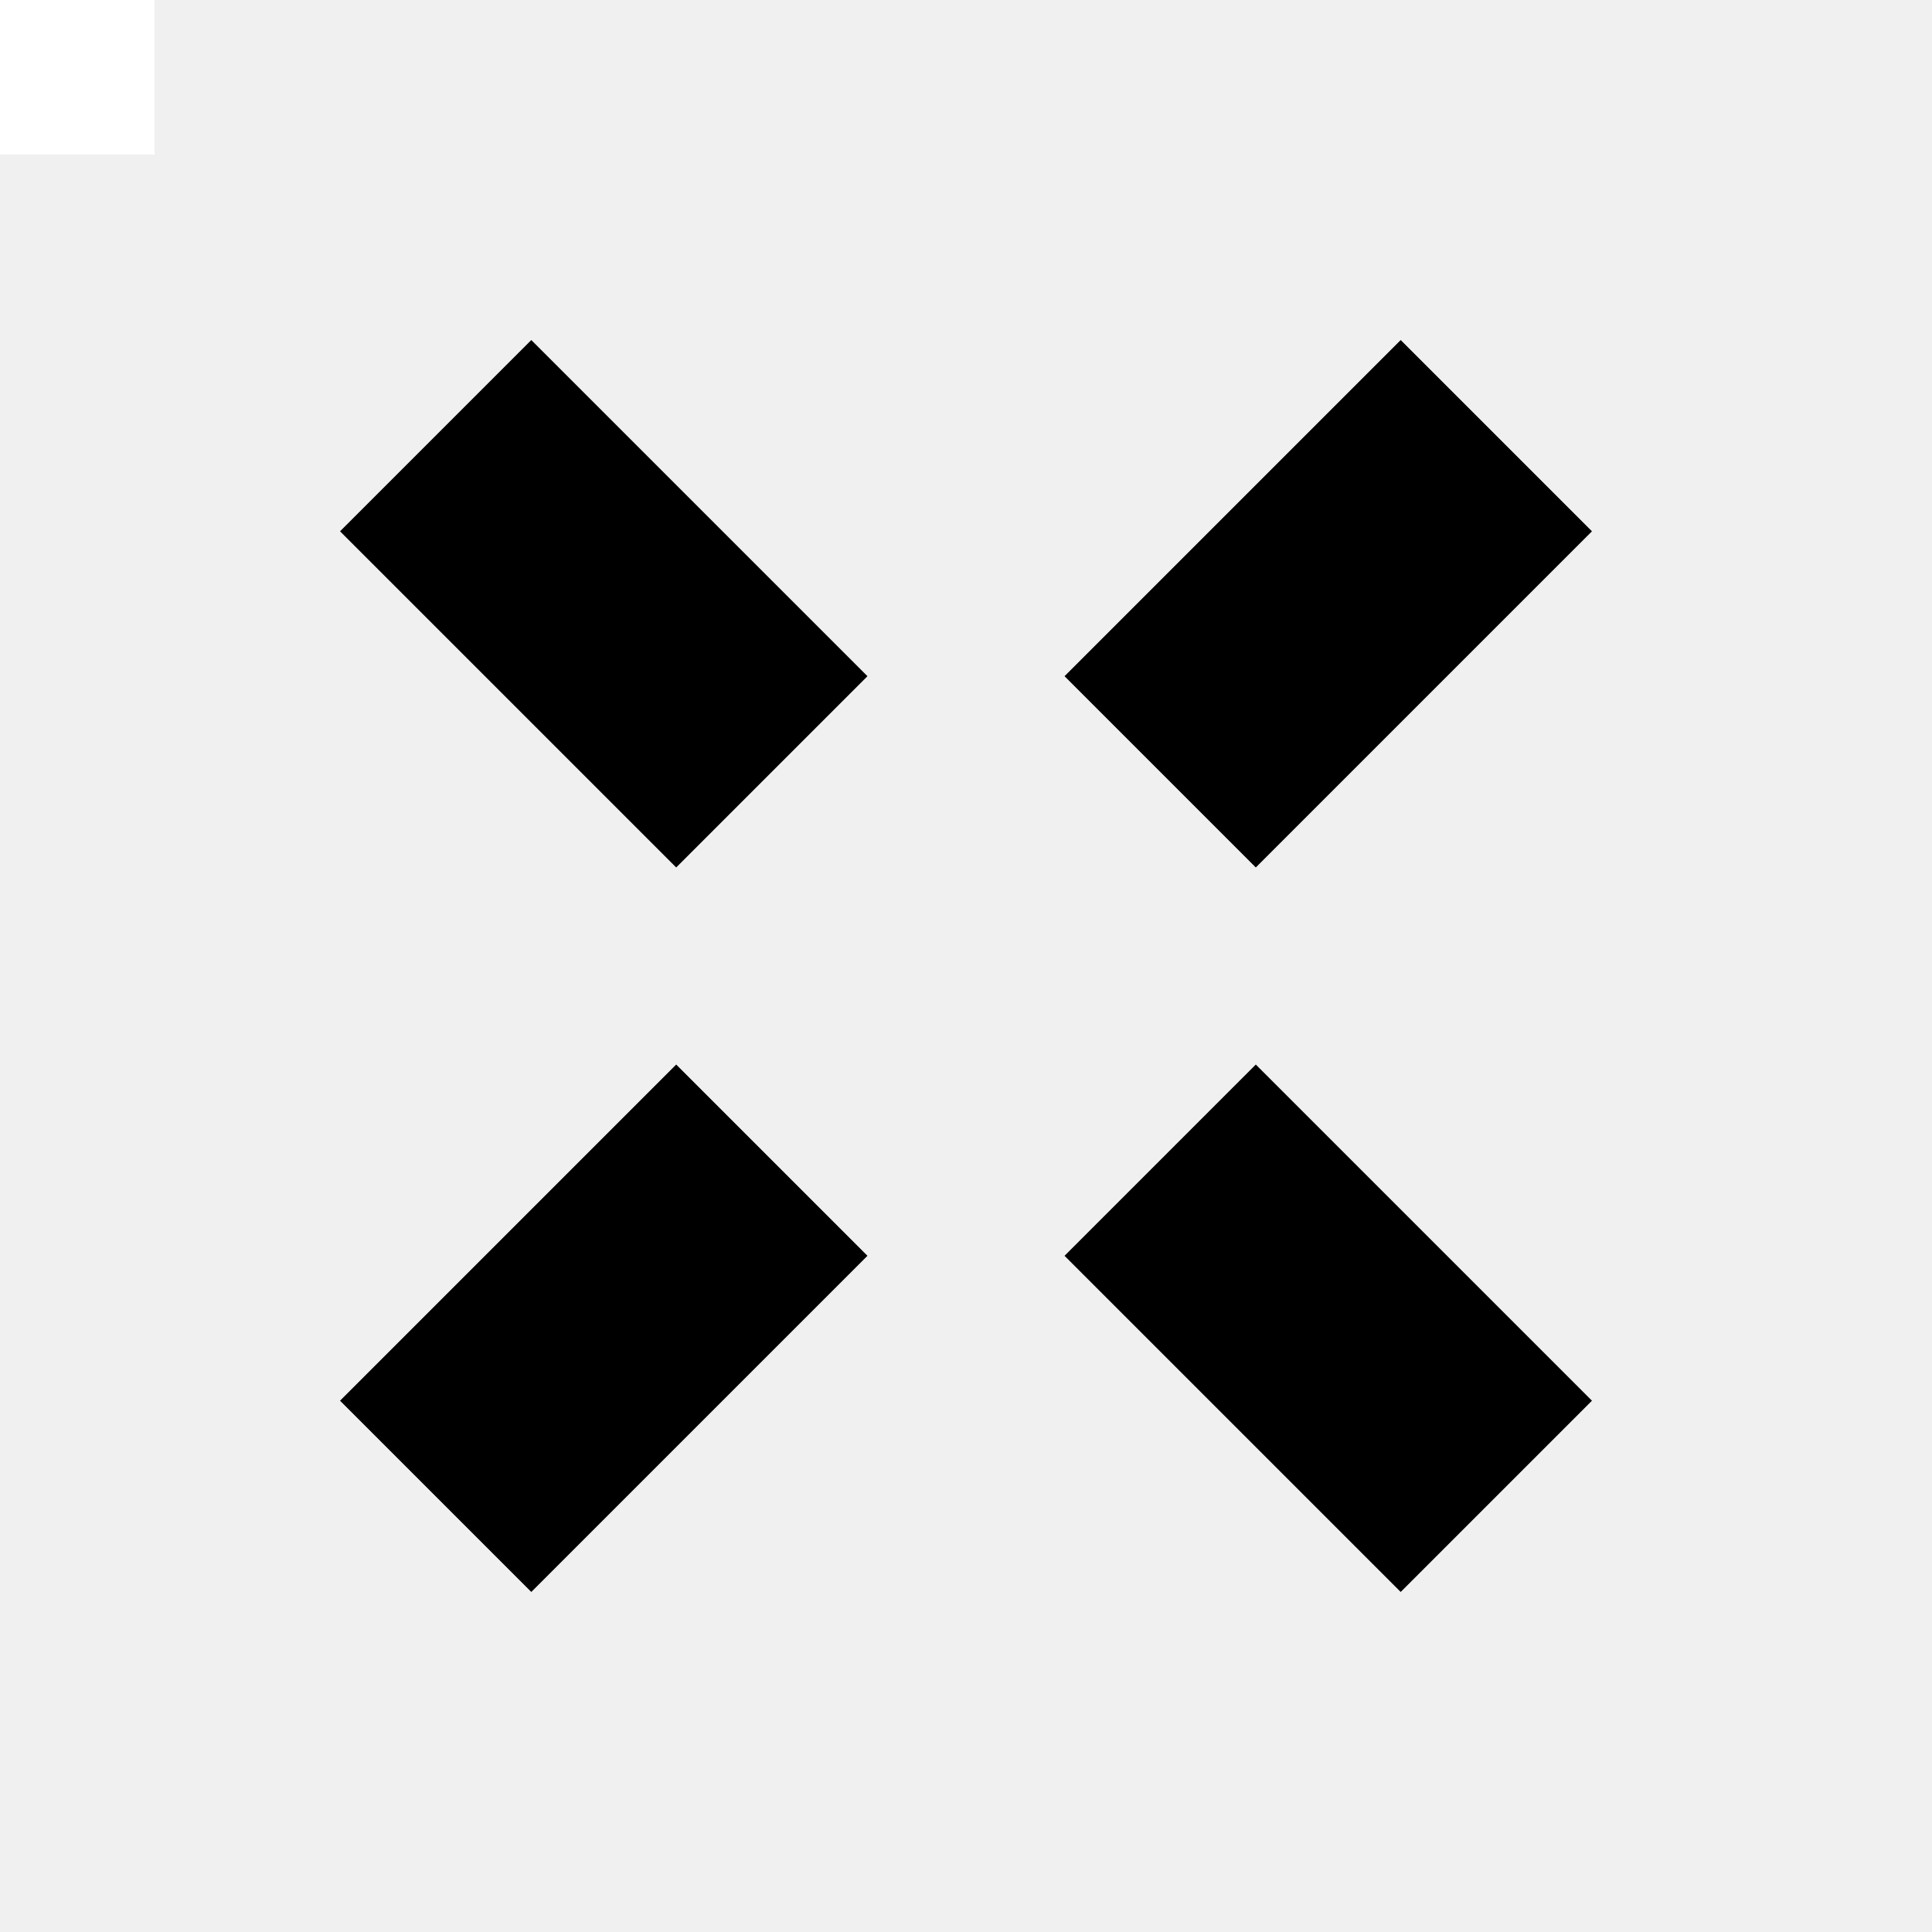
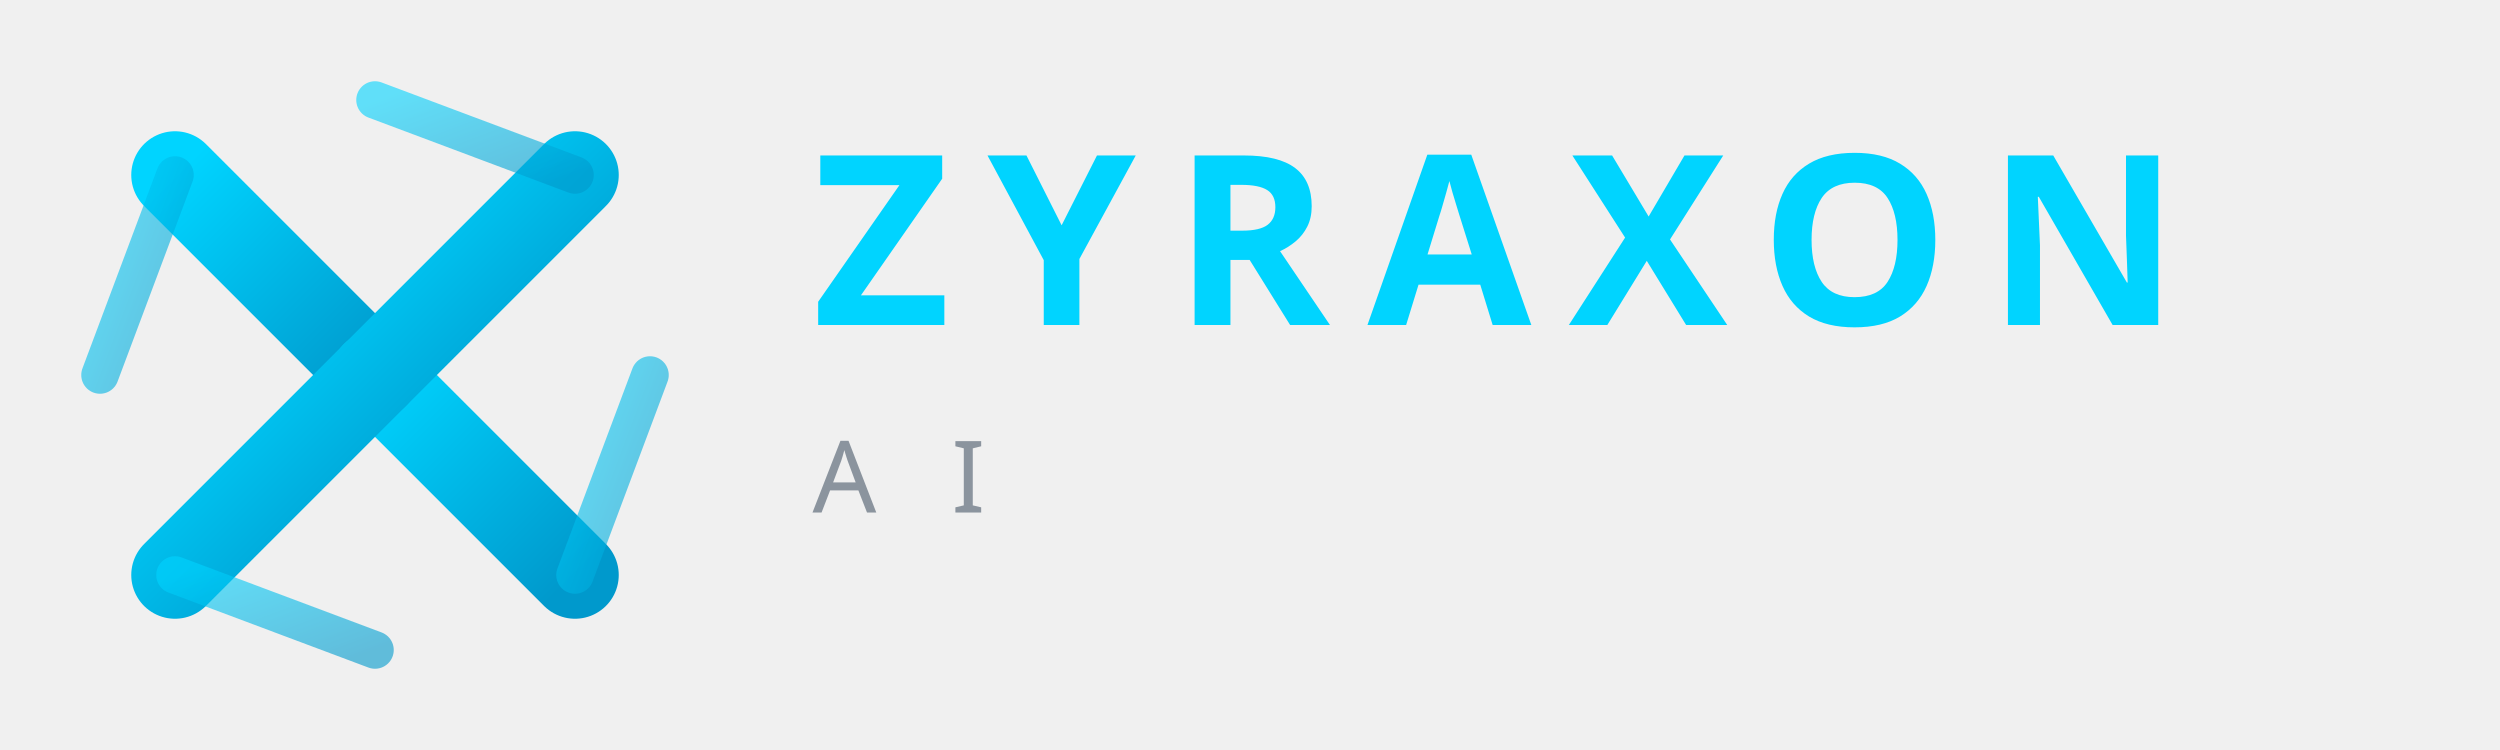
- <svg xmlns="http://www.w3.org/2000/svg" viewBox="0 0 200 200" width="16" height="16">
-   <rect width="16" height="16" fill="white" />
-   <g transform="translate(100,100)" stroke="black" stroke-width="28" stroke-linecap="square" fill="none">
-     <line x1="-45" y1="-45" x2="-30" y2="-30" />
-     <line x1="30" y1="30" x2="45" y2="45" />
-     <line x1="-45" y1="45" x2="-30" y2="30" />
-     <line x1="30" y1="-30" x2="45" y2="-45" />
+ <svg xmlns="http://www.w3.org/2000/svg" viewBox="0 0 400 120" width="400" height="120">
+   <defs>
+     <linearGradient id="glow" x1="0%" y1="0%" x2="100%" y2="100%">
+       <stop offset="0%" style="stop-color:#00D4FF;stop-opacity:1" />
+       <stop offset="100%" style="stop-color:#0099CC;stop-opacity:1" />
+     </linearGradient>
+   </defs>
+   <g transform="translate(60,60)" stroke="url(#glow)" stroke-width="14" stroke-linecap="round" fill="none">
+     <line x1="-32" y1="-32" x2="0" y2="0" />
+     <line x1="0" y1="0" x2="32" y2="32" />
+     <line x1="-32" y1="32" x2="0" y2="0" />
+     <line x1="0" y1="0" x2="32" y2="-32" />
+     <line x1="-44" y1="0" x2="-32" y2="-32" stroke-width="6" opacity="0.6" />
+     <line x1="44" y1="0" x2="32" y2="32" stroke-width="6" opacity="0.6" />
+     <line x1="0" y1="-44" x2="32" y2="-32" stroke-width="6" opacity="0.6" />
+     <line x1="0" y1="44" x2="-32" y2="32" stroke-width="6" opacity="0.6" />
  </g>
+   <text x="130" y="52" font-family="Orbitron, Segoe UI, sans-serif" font-weight="900" font-size="38" fill="#00D4FF" letter-spacing="6">ZYRAXON</text>
+   <text x="130" y="82" font-family="Orbitron, Segoe UI, sans-serif" font-weight="400" font-size="16" fill="#8B949E" letter-spacing="12">AI</text>
</svg>
